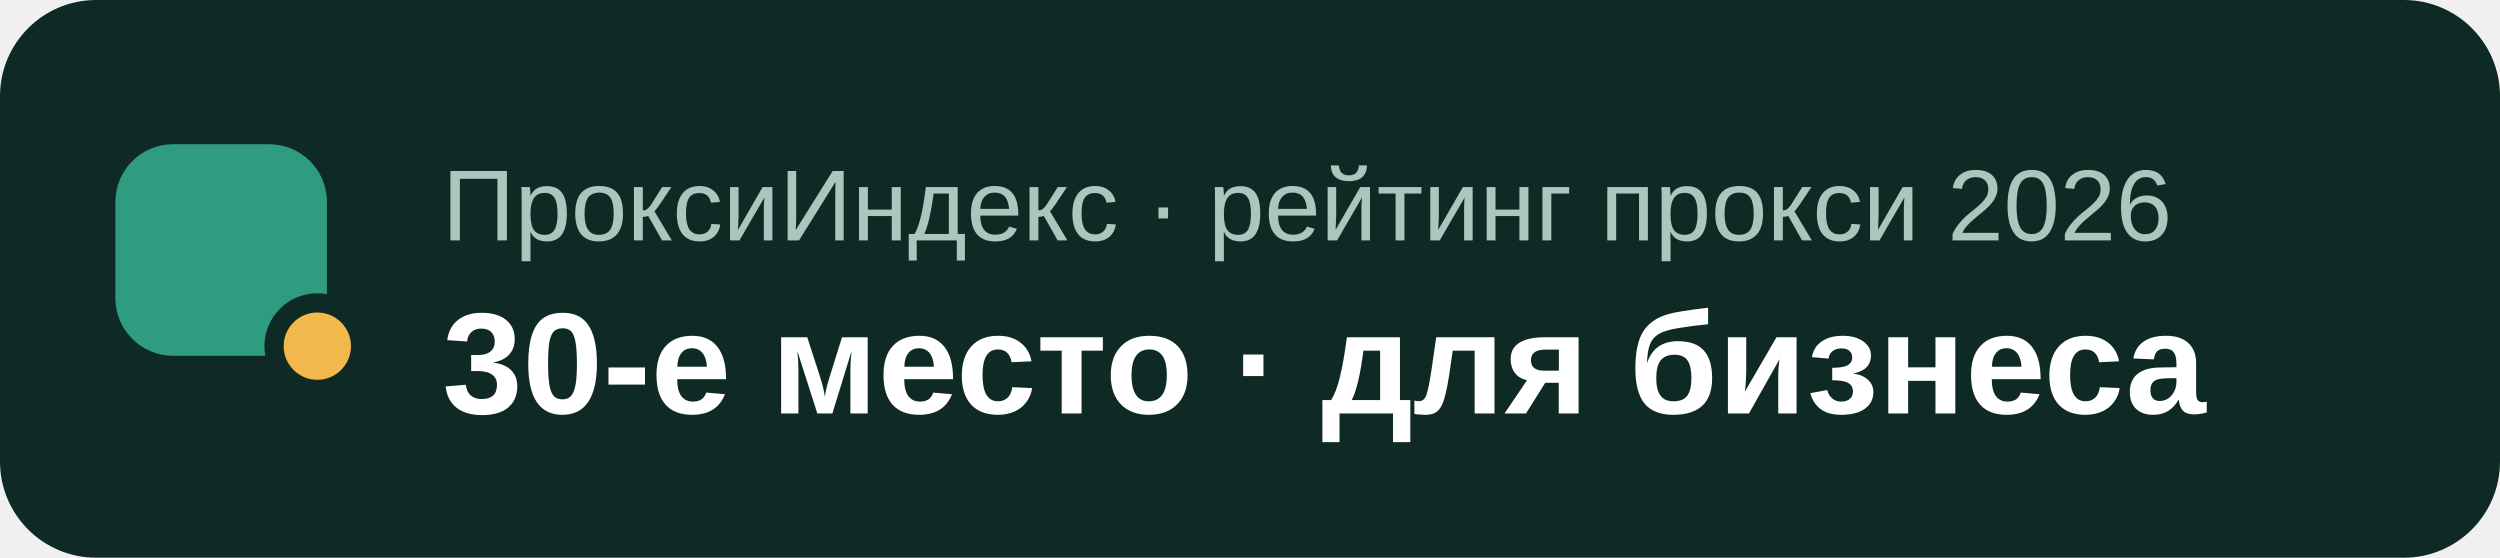
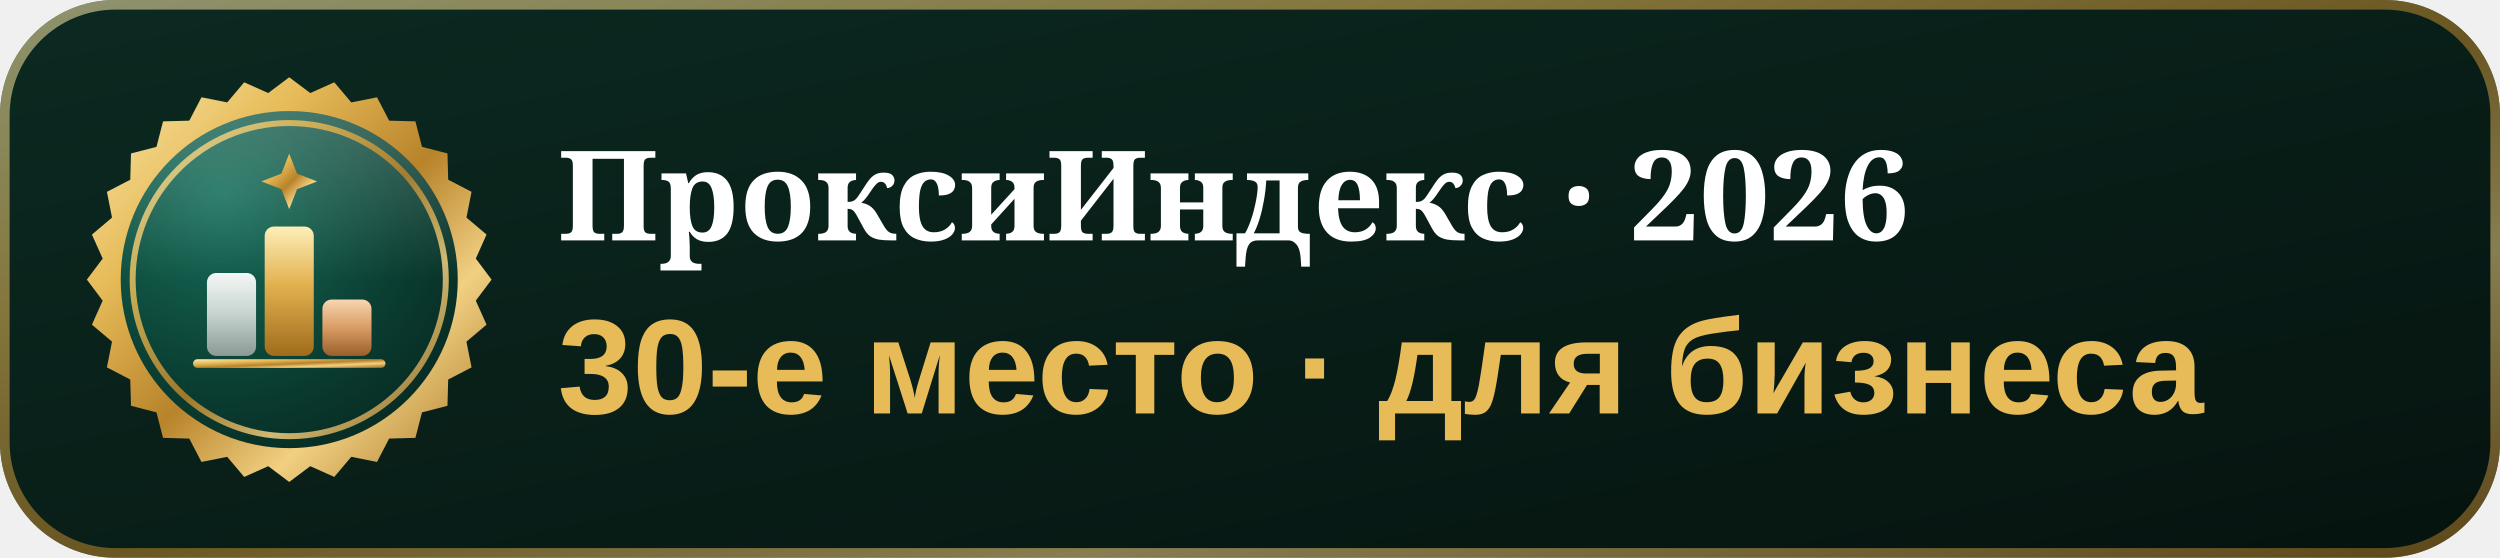
<svg xmlns="http://www.w3.org/2000/svg" width="260" height="58" viewBox="0 0 260 58" role="img" aria-label="30-е место — ПроксиИндекс 2026">
-   <rect width="260" height="58" rx="10" fill="#0f2a24" />
-   <rect x="12" y="15" width="22" height="22" rx="6" fill="#2f9c81" />
-   <circle cx="33" cy="36" r="4.5" fill="#f2b84b" stroke="#0f2a24" stroke-width="2" />
-   <text x="46" y="25" font-family="Golos Text,Arial,sans-serif" font-size="10.5" fill="#a9c7bd">ПроксиИндекс · рейтинг прокси 2026</text>
-   <text x="46" y="43" font-family="Golos Text,Arial,sans-serif" font-size="15" font-weight="700" fill="#ffffff">30-е место · для бизнеса</text>
+   <defs>
+     <linearGradient id="bgold" x1="0" y1="0" x2="1" y2="1">
+       <stop offset="0" stop-color="#fbeab0" />
+       <stop offset=".28" stop-color="#e6bb58" />
+       <stop offset=".52" stop-color="#b8832a" />
+       <stop offset=".72" stop-color="#f1d082" />
+       <stop offset="1" stop-color="#a26f1e" />
+     </linearGradient>
+     <linearGradient id="bgoldv" x1="0" y1="0" x2="0" y2="1">
+       <stop offset="0" stop-color="#fdeeb8" />
+       <stop offset=".45" stop-color="#e2b14f" />
+       <stop offset="1" stop-color="#9f6c1c" />
+     </linearGradient>
+     <linearGradient id="bsilv" x1="0" y1="0" x2="0" y2="1">
+       <stop offset="0" stop-color="#f4f8f6" />
+       <stop offset=".5" stop-color="#c6d2ce" />
+       <stop offset="1" stop-color="#8b9a95" />
+     </linearGradient>
+     <linearGradient id="bbron" x1="0" y1="0" x2="0" y2="1">
+       <stop offset="0" stop-color="#f8d6b2" />
+       <stop offset=".5" stop-color="#d99c63" />
+       <stop offset="1" stop-color="#9a5f2c" />
+     </linearGradient>
+     <radialGradient id="bemer" cx=".3" cy=".25" r="1">
+       <stop offset="0" stop-color="#17705c" />
+       <stop offset=".55" stop-color="#0b3f33" />
+       <stop offset="1" stop-color="#05201a" />
+     </radialGradient>
+     <linearGradient id="bshine" x1="0" y1="0" x2="0" y2="1">
+       <stop offset="0" stop-color="#fff" stop-opacity=".22" />
+       <stop offset=".5" stop-color="#fff" stop-opacity="0" />
+     </linearGradient>
+     <linearGradient id="bbg" x1="0" y1="0" x2="1" y2="1">
+       <stop offset="0" stop-color="#0b2a21" />
+       <stop offset="1" stop-color="#06130f" />
+     </linearGradient>
+   </defs>
+   <rect width="260" height="58" rx="12" fill="url(#bbg)" />
+   <rect x=".5" y=".5" width="259" height="57" rx="11.5" fill="none" stroke="url(#bgold)" stroke-opacity=".55" />
+   <g transform="translate(8 7) scale(.69)">
+     <polygon points="62.50,32.00 60.12,35.17 61.74,38.79 58.71,41.35 59.48,45.23 55.96,47.06 55.85,51.02 52.01,52.01 51.02,55.85 47.06,55.96 45.23,59.48 41.35,58.71 38.79,61.74 35.17,60.12 32.00,62.50 28.83,60.12 25.21,61.74 22.65,58.71 18.77,59.48 16.94,55.96 12.98,55.85 11.99,52.01 8.15,51.02 8.04,47.06 4.52,45.23 5.29,41.35 2.26,38.79 3.88,35.17 1.50,32.00 3.88,28.83 2.26,25.21 5.29,22.65 4.52,18.77 8.04,16.94 8.15,12.98 11.99,11.99 12.98,8.15 16.94,8.04 18.77,4.52 22.65,5.29 25.21,2.26 28.83,3.88 32.00,1.50 35.17,3.88 38.79,2.26 41.35,5.29 45.23,4.52 47.06,8.04 51.02,8.15 52.01,11.99 55.85,12.98 55.96,16.94 59.48,18.77 58.71,22.65 61.74,25.21 60.12,28.83" fill="url(#bgold)" />
+     <circle cx="32" cy="32" r="25.4" fill="url(#bemer)" />
+     <circle cx="32" cy="32" r="25.4" fill="url(#bshine)" />
+     <circle cx="32" cy="32" r="23.6" fill="none" stroke="url(#bgold)" stroke-width=".9" stroke-opacity=".85" />
+     <rect x="19.6" y="31" width="7.4" height="12.5" rx="1.4" fill="url(#bsilv)" />
+     <rect x="28.3" y="24" width="7.4" height="19.5" rx="1.4" fill="url(#bgoldv)" />
+     <rect x="37" y="35" width="7.4" height="8.5" rx="1.4" fill="url(#bbron)" />
+     <rect x="17.5" y="44" width="29" height="1.3" rx=".65" fill="url(#bgold)" />
+     <path d="M32 13.0 L33.176 16.024 L36.2 17.2 L33.176 18.376 L32 21.4 L30.824 18.376 L27.8 17.2 L30.824 16.024Z" fill="url(#bgold)" />
+   </g>
+   <text x="58" y="25" font-family="Playfair Display,Georgia,serif" font-size="13" font-weight="800" fill="#ffffff">ПроксиИндекс · 2026</text>
+   <text x="58" y="43" font-family="Golos Text,Arial,sans-serif" font-size="14" font-weight="700" fill="#e6bb58">30-е место · для бизнеса</text>
</svg>
